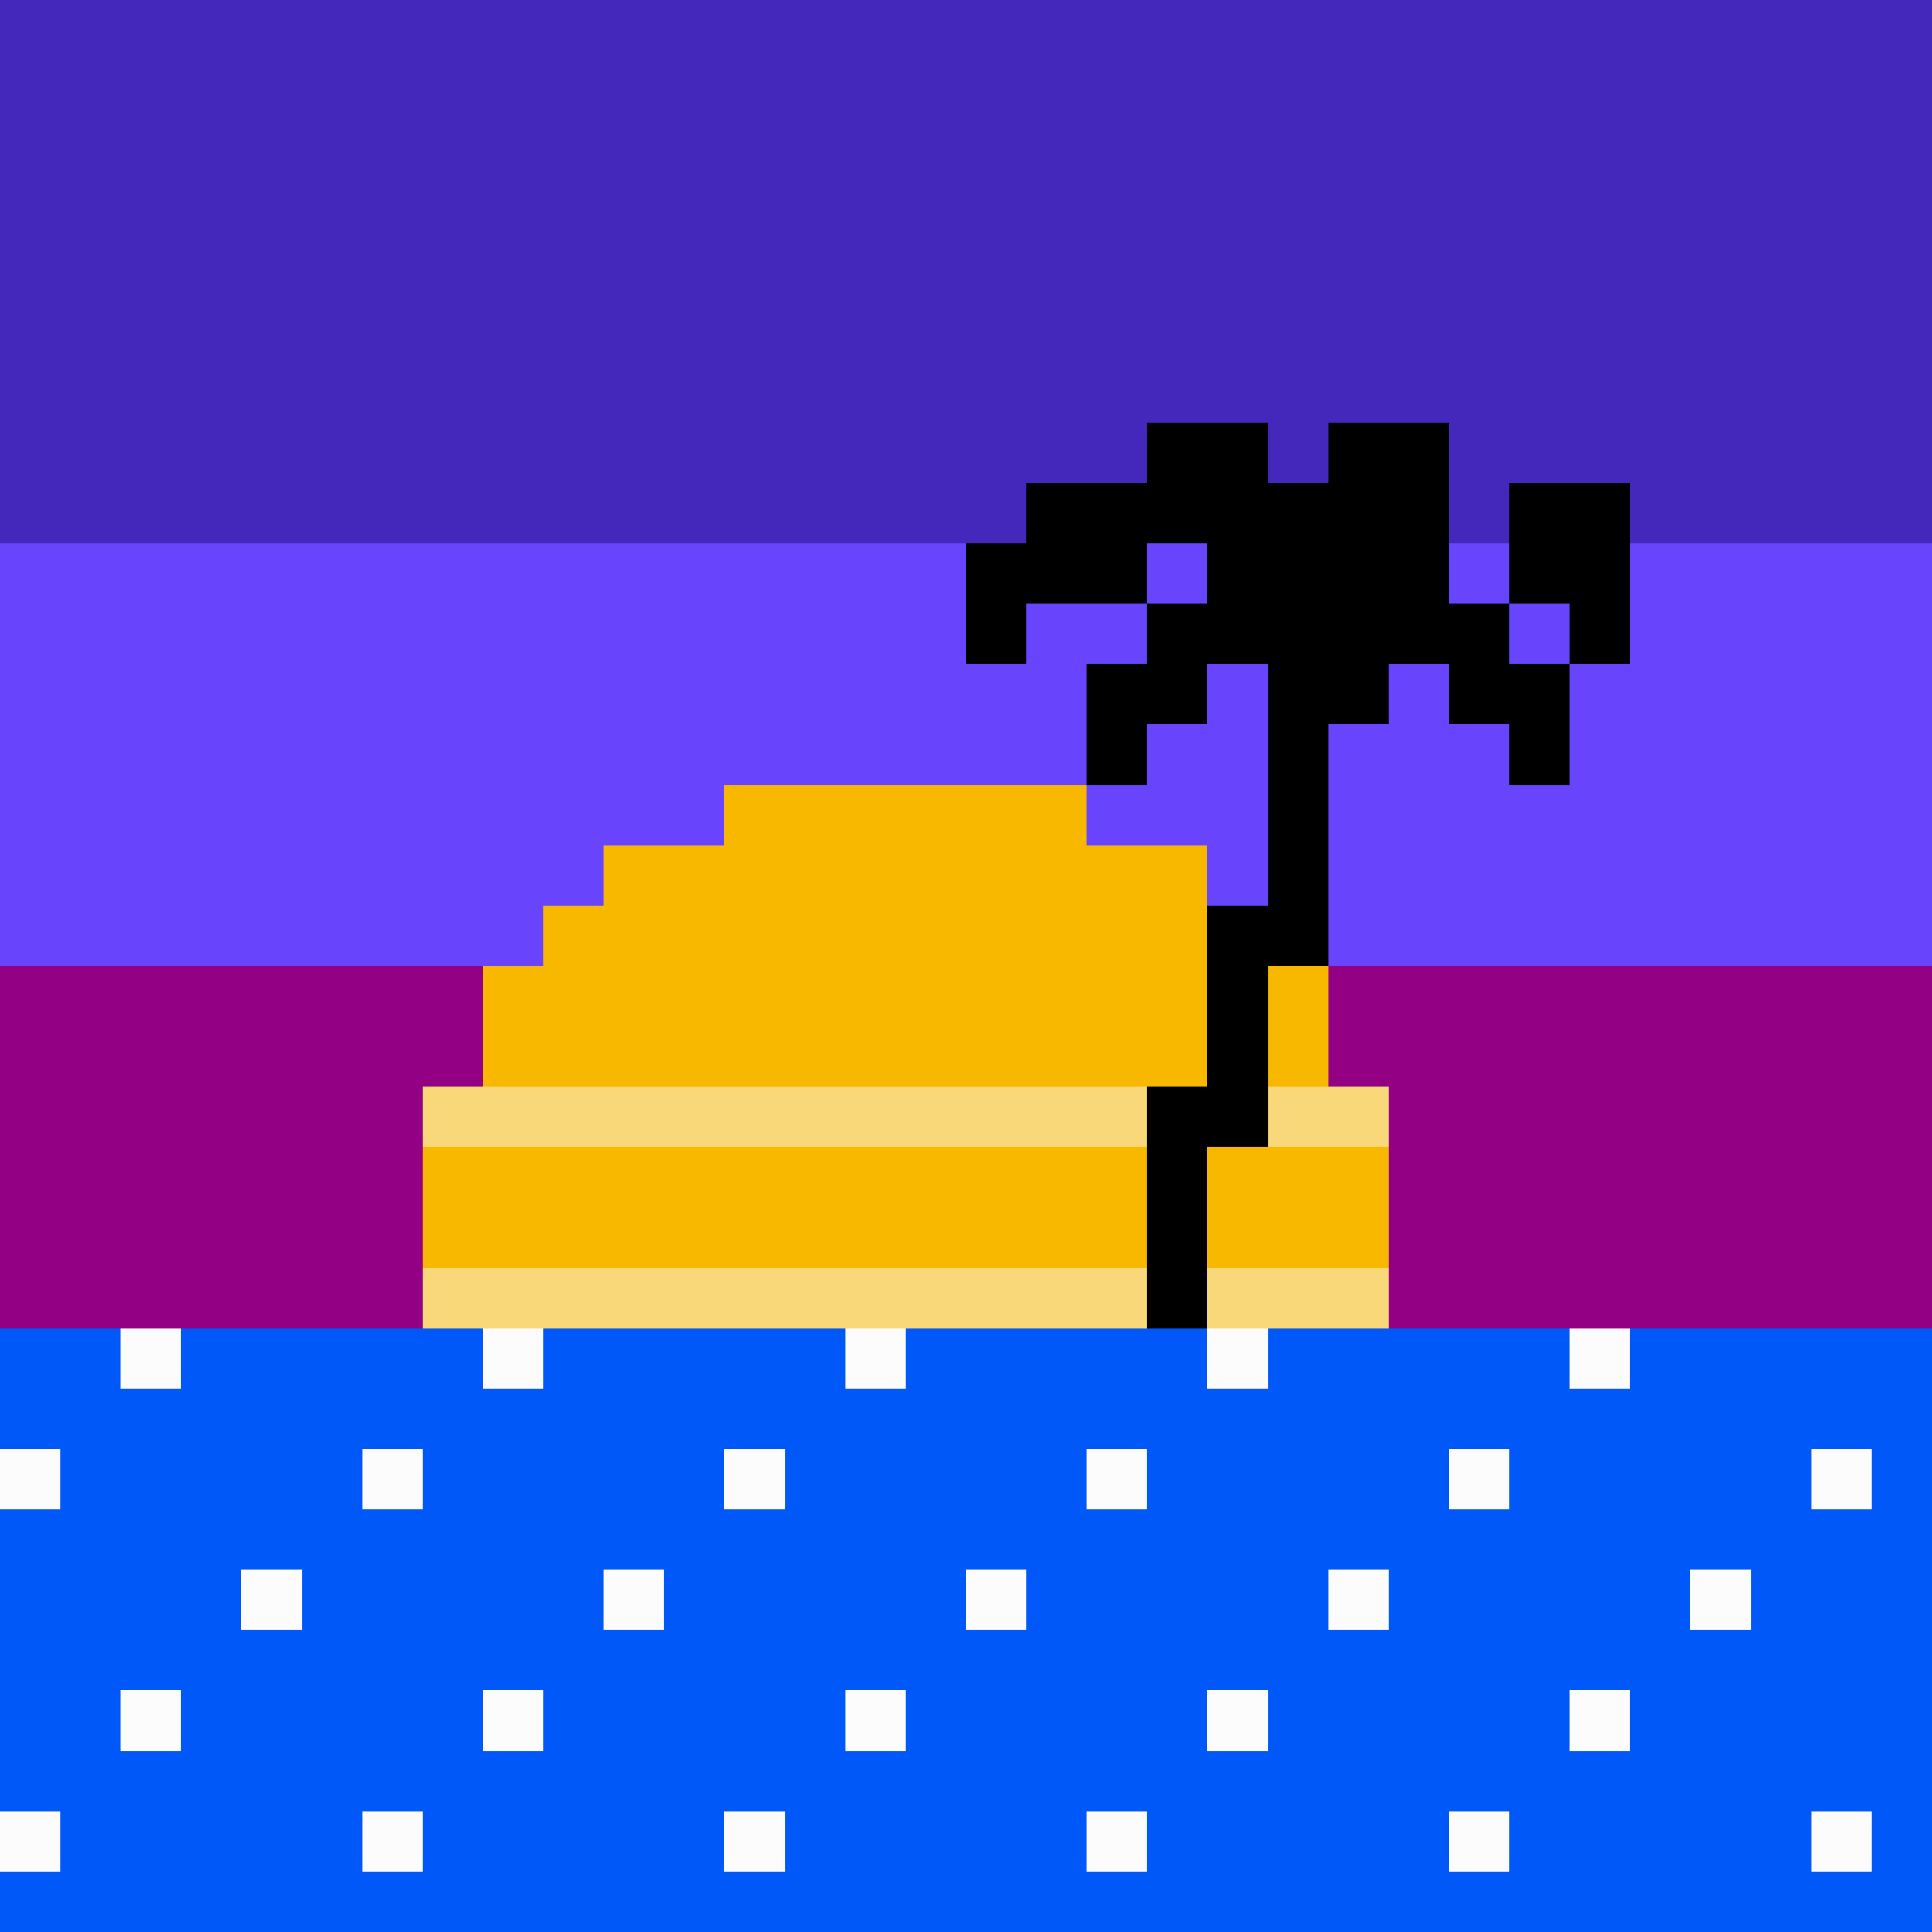
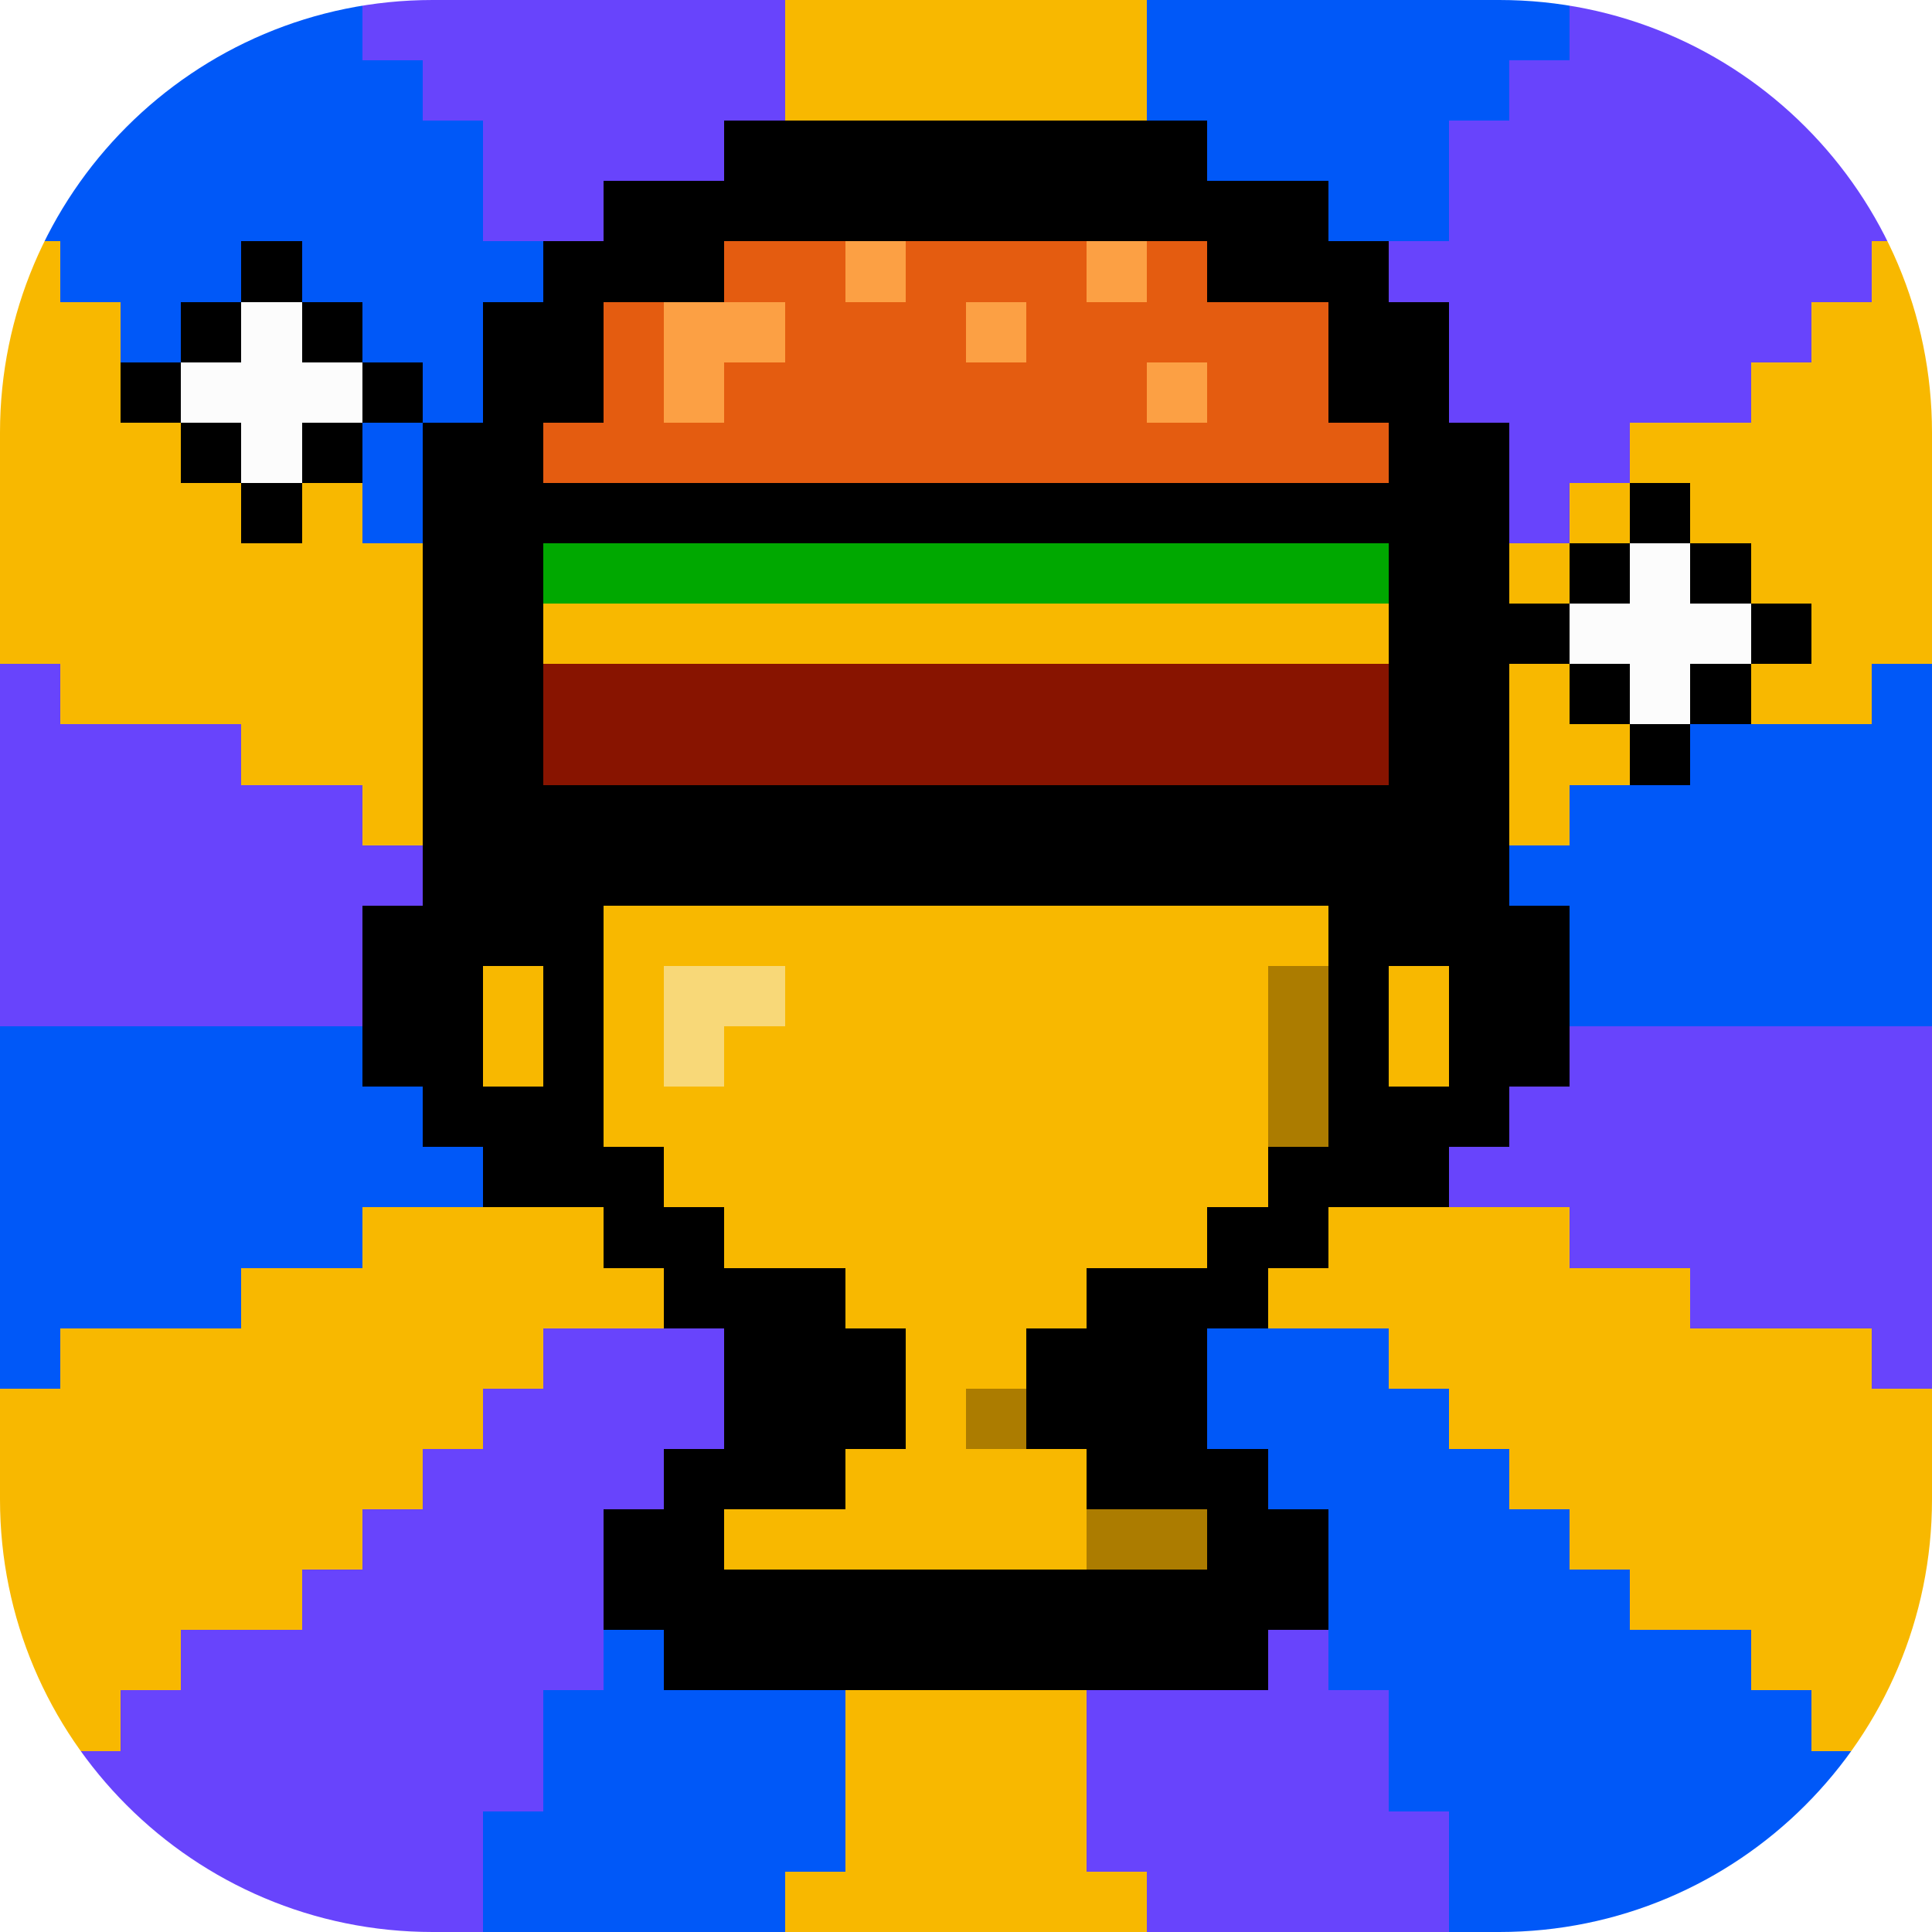
<svg xmlns="http://www.w3.org/2000/svg" viewBox="0 0 96 96" shape-rendering="crispEdges" role="img" aria-label="Freebies: LA Sports Deals">
-   <rect x="0" y="0" width="96" height="3" fill="#4428BC" />
-   <rect x="0" y="3" width="96" height="3" fill="#4428BC" />
-   <rect x="0" y="6" width="96" height="3" fill="#4428BC" />
-   <rect x="0" y="9" width="96" height="3" fill="#4428BC" />
-   <rect x="0" y="12" width="96" height="3" fill="#4428BC" />
-   <rect x="0" y="15" width="96" height="3" fill="#4428BC" />
-   <rect x="0" y="18" width="96" height="3" fill="#4428BC" />
-   <rect x="0" y="21" width="57" height="3" fill="#4428BC" />
-   <rect x="57" y="21" width="6" height="3" fill="#000000" />
-   <rect x="63" y="21" width="3" height="3" fill="#4428BC" />
-   <rect x="66" y="21" width="6" height="3" fill="#000000" />
-   <rect x="72" y="21" width="24" height="3" fill="#4428BC" />
-   <rect x="0" y="24" width="51" height="3" fill="#4428BC" />
-   <rect x="51" y="24" width="21" height="3" fill="#000000" />
-   <rect x="72" y="24" width="3" height="3" fill="#4428BC" />
-   <rect x="75" y="24" width="6" height="3" fill="#000000" />
-   <rect x="81" y="24" width="15" height="3" fill="#4428BC" />
-   <rect x="0" y="27" width="48" height="3" fill="#6844FC" />
-   <rect x="48" y="27" width="9" height="3" fill="#000000" />
-   <rect x="57" y="27" width="3" height="3" fill="#6844FC" />
-   <rect x="60" y="27" width="12" height="3" fill="#000000" />
-   <rect x="72" y="27" width="3" height="3" fill="#6844FC" />
-   <rect x="75" y="27" width="6" height="3" fill="#000000" />
-   <rect x="81" y="27" width="15" height="3" fill="#6844FC" />
-   <rect x="0" y="30" width="48" height="3" fill="#6844FC" />
-   <rect x="48" y="30" width="3" height="3" fill="#000000" />
-   <rect x="51" y="30" width="6" height="3" fill="#6844FC" />
-   <rect x="57" y="30" width="18" height="3" fill="#000000" />
-   <rect x="75" y="30" width="3" height="3" fill="#6844FC" />
-   <rect x="78" y="30" width="3" height="3" fill="#000000" />
-   <rect x="81" y="30" width="15" height="3" fill="#6844FC" />
-   <rect x="0" y="33" width="54" height="3" fill="#6844FC" />
-   <rect x="54" y="33" width="6" height="3" fill="#000000" />
-   <rect x="60" y="33" width="3" height="3" fill="#6844FC" />
-   <rect x="63" y="33" width="6" height="3" fill="#000000" />
-   <rect x="69" y="33" width="3" height="3" fill="#6844FC" />
-   <rect x="72" y="33" width="6" height="3" fill="#000000" />
-   <rect x="78" y="33" width="18" height="3" fill="#6844FC" />
-   <rect x="0" y="36" width="54" height="3" fill="#6844FC" />
-   <rect x="54" y="36" width="3" height="3" fill="#000000" />
-   <rect x="57" y="36" width="6" height="3" fill="#6844FC" />
-   <rect x="63" y="36" width="3" height="3" fill="#000000" />
-   <rect x="66" y="36" width="9" height="3" fill="#6844FC" />
-   <rect x="75" y="36" width="3" height="3" fill="#000000" />
-   <rect x="78" y="36" width="18" height="3" fill="#6844FC" />
-   <rect x="0" y="39" width="36" height="3" fill="#6844FC" />
-   <rect x="36" y="39" width="18" height="3" fill="#F8B800" />
-   <rect x="54" y="39" width="9" height="3" fill="#6844FC" />
-   <rect x="63" y="39" width="3" height="3" fill="#000000" />
-   <rect x="66" y="39" width="30" height="3" fill="#6844FC" />
-   <rect x="0" y="42" width="30" height="3" fill="#6844FC" />
-   <rect x="30" y="42" width="30" height="3" fill="#F8B800" />
-   <rect x="60" y="42" width="3" height="3" fill="#6844FC" />
-   <rect x="63" y="42" width="3" height="3" fill="#000000" />
-   <rect x="66" y="42" width="30" height="3" fill="#6844FC" />
-   <rect x="0" y="45" width="27" height="3" fill="#6844FC" />
-   <rect x="27" y="45" width="33" height="3" fill="#F8B800" />
-   <rect x="60" y="45" width="6" height="3" fill="#000000" />
-   <rect x="66" y="45" width="30" height="3" fill="#6844FC" />
-   <rect x="0" y="48" width="24" height="3" fill="#940084" />
-   <rect x="24" y="48" width="36" height="3" fill="#F8B800" />
-   <rect x="60" y="48" width="3" height="3" fill="#000000" />
-   <rect x="63" y="48" width="3" height="3" fill="#F8B800" />
-   <rect x="66" y="48" width="30" height="3" fill="#940084" />
-   <rect x="0" y="51" width="24" height="3" fill="#940084" />
-   <rect x="24" y="51" width="36" height="3" fill="#F8B800" />
-   <rect x="60" y="51" width="3" height="3" fill="#000000" />
-   <rect x="63" y="51" width="3" height="3" fill="#F8B800" />
-   <rect x="66" y="51" width="30" height="3" fill="#940084" />
-   <rect x="0" y="54" width="21" height="3" fill="#940084" />
-   <rect x="21" y="54" width="36" height="3" fill="#F8D878" />
-   <rect x="57" y="54" width="6" height="3" fill="#000000" />
-   <rect x="63" y="54" width="6" height="3" fill="#F8D878" />
-   <rect x="69" y="54" width="27" height="3" fill="#940084" />
-   <rect x="0" y="57" width="21" height="3" fill="#940084" />
-   <rect x="21" y="57" width="36" height="3" fill="#F8B800" />
-   <rect x="57" y="57" width="3" height="3" fill="#000000" />
-   <rect x="60" y="57" width="9" height="3" fill="#F8B800" />
-   <rect x="69" y="57" width="27" height="3" fill="#940084" />
-   <rect x="0" y="60" width="21" height="3" fill="#940084" />
-   <rect x="21" y="60" width="36" height="3" fill="#F8B800" />
-   <rect x="57" y="60" width="3" height="3" fill="#000000" />
-   <rect x="60" y="60" width="9" height="3" fill="#F8B800" />
-   <rect x="69" y="60" width="27" height="3" fill="#940084" />
-   <rect x="0" y="63" width="21" height="3" fill="#940084" />
-   <rect x="21" y="63" width="36" height="3" fill="#F8D878" />
-   <rect x="57" y="63" width="3" height="3" fill="#000000" />
-   <rect x="60" y="63" width="9" height="3" fill="#F8D878" />
-   <rect x="69" y="63" width="27" height="3" fill="#940084" />
-   <rect x="0" y="66" width="6" height="3" fill="#0058F8" />
-   <rect x="6" y="66" width="3" height="3" fill="#FCFCFC" />
-   <rect x="9" y="66" width="15" height="3" fill="#0058F8" />
-   <rect x="24" y="66" width="3" height="3" fill="#FCFCFC" />
-   <rect x="27" y="66" width="15" height="3" fill="#0058F8" />
-   <rect x="42" y="66" width="3" height="3" fill="#FCFCFC" />
-   <rect x="45" y="66" width="15" height="3" fill="#0058F8" />
-   <rect x="60" y="66" width="3" height="3" fill="#FCFCFC" />
-   <rect x="63" y="66" width="15" height="3" fill="#0058F8" />
-   <rect x="78" y="66" width="3" height="3" fill="#FCFCFC" />
-   <rect x="81" y="66" width="15" height="3" fill="#0058F8" />
-   <rect x="0" y="69" width="96" height="3" fill="#0058F8" />
-   <rect x="0" y="72" width="3" height="3" fill="#FCFCFC" />
-   <rect x="3" y="72" width="15" height="3" fill="#0058F8" />
-   <rect x="18" y="72" width="3" height="3" fill="#FCFCFC" />
-   <rect x="21" y="72" width="15" height="3" fill="#0058F8" />
-   <rect x="36" y="72" width="3" height="3" fill="#FCFCFC" />
-   <rect x="39" y="72" width="15" height="3" fill="#0058F8" />
-   <rect x="54" y="72" width="3" height="3" fill="#FCFCFC" />
-   <rect x="57" y="72" width="15" height="3" fill="#0058F8" />
-   <rect x="72" y="72" width="3" height="3" fill="#FCFCFC" />
-   <rect x="75" y="72" width="15" height="3" fill="#0058F8" />
-   <rect x="90" y="72" width="3" height="3" fill="#FCFCFC" />
-   <rect x="93" y="72" width="3" height="3" fill="#0058F8" />
-   <rect x="0" y="75" width="96" height="3" fill="#0058F8" />
-   <rect x="0" y="78" width="12" height="3" fill="#0058F8" />
-   <rect x="12" y="78" width="3" height="3" fill="#FCFCFC" />
-   <rect x="15" y="78" width="15" height="3" fill="#0058F8" />
-   <rect x="30" y="78" width="3" height="3" fill="#FCFCFC" />
-   <rect x="33" y="78" width="15" height="3" fill="#0058F8" />
-   <rect x="48" y="78" width="3" height="3" fill="#FCFCFC" />
-   <rect x="51" y="78" width="15" height="3" fill="#0058F8" />
-   <rect x="66" y="78" width="3" height="3" fill="#FCFCFC" />
-   <rect x="69" y="78" width="15" height="3" fill="#0058F8" />
-   <rect x="84" y="78" width="3" height="3" fill="#FCFCFC" />
-   <rect x="87" y="78" width="9" height="3" fill="#0058F8" />
-   <rect x="0" y="81" width="96" height="3" fill="#0058F8" />
-   <rect x="0" y="84" width="6" height="3" fill="#0058F8" />
-   <rect x="6" y="84" width="3" height="3" fill="#FCFCFC" />
-   <rect x="9" y="84" width="15" height="3" fill="#0058F8" />
-   <rect x="24" y="84" width="3" height="3" fill="#FCFCFC" />
-   <rect x="27" y="84" width="15" height="3" fill="#0058F8" />
-   <rect x="42" y="84" width="3" height="3" fill="#FCFCFC" />
-   <rect x="45" y="84" width="15" height="3" fill="#0058F8" />
-   <rect x="60" y="84" width="3" height="3" fill="#FCFCFC" />
-   <rect x="63" y="84" width="15" height="3" fill="#0058F8" />
-   <rect x="78" y="84" width="3" height="3" fill="#FCFCFC" />
-   <rect x="81" y="84" width="15" height="3" fill="#0058F8" />
-   <rect x="0" y="87" width="96" height="3" fill="#0058F8" />
-   <rect x="0" y="90" width="3" height="3" fill="#FCFCFC" />
-   <rect x="3" y="90" width="15" height="3" fill="#0058F8" />
-   <rect x="18" y="90" width="3" height="3" fill="#FCFCFC" />
-   <rect x="21" y="90" width="15" height="3" fill="#0058F8" />
-   <rect x="36" y="90" width="3" height="3" fill="#FCFCFC" />
-   <rect x="39" y="90" width="15" height="3" fill="#0058F8" />
-   <rect x="54" y="90" width="3" height="3" fill="#FCFCFC" />
-   <rect x="57" y="90" width="15" height="3" fill="#0058F8" />
-   <rect x="72" y="90" width="3" height="3" fill="#FCFCFC" />
-   <rect x="75" y="90" width="15" height="3" fill="#0058F8" />
-   <rect x="90" y="90" width="3" height="3" fill="#FCFCFC" />
-   <rect x="93" y="90" width="3" height="3" fill="#0058F8" />
-   <rect x="0" y="93" width="96" height="3" fill="#0058F8" />
+   <clipPath id="icon-0-0">
+     <rect x="0" y="0" width="96" height="96" rx="21.5" />
+   </clipPath>
+   <g clip-path="url(#icon-0-0)">
+     <rect x="0" y="0" width="18" height="3" fill="#0058F8" />
+     <rect x="18" y="0" width="21" height="3" fill="#6844FC" />
+     <rect x="39" y="0" width="18" height="3" fill="#F8B800" />
+     <rect x="57" y="0" width="21" height="3" fill="#0058F8" />
+     <rect x="78" y="0" width="18" height="3" fill="#6844FC" />
+     <rect x="0" y="3" width="21" height="3" fill="#0058F8" />
+     <rect x="21" y="3" width="18" height="3" fill="#6844FC" />
+     <rect x="39" y="3" width="18" height="3" fill="#F8B800" />
+     <rect x="57" y="3" width="18" height="3" fill="#0058F8" />
+     <rect x="75" y="3" width="21" height="3" fill="#6844FC" />
+     <rect x="0" y="6" width="24" height="3" fill="#0058F8" />
+     <rect x="24" y="6" width="12" height="3" fill="#6844FC" />
+     <rect x="36" y="6" width="24" height="3" fill="#000000" />
+     <rect x="60" y="6" width="12" height="3" fill="#0058F8" />
+     <rect x="72" y="6" width="24" height="3" fill="#6844FC" />
+     <rect x="0" y="9" width="24" height="3" fill="#0058F8" />
+     <rect x="24" y="9" width="6" height="3" fill="#6844FC" />
+     <rect x="30" y="9" width="36" height="3" fill="#000000" />
+     <rect x="66" y="9" width="6" height="3" fill="#0058F8" />
+     <rect x="72" y="9" width="24" height="3" fill="#6844FC" />
+     <rect x="0" y="12" width="3" height="3" fill="#F8B800" />
+     <rect x="3" y="12" width="9" height="3" fill="#0058F8" />
+     <rect x="12" y="12" width="3" height="3" fill="#000000" />
+     <rect x="15" y="12" width="12" height="3" fill="#0058F8" />
+     <rect x="27" y="12" width="9" height="3" fill="#000000" />
+     <rect x="36" y="12" width="6" height="3" fill="#E45C10" />
+     <rect x="42" y="12" width="3" height="3" fill="#FCA044" />
+     <rect x="45" y="12" width="9" height="3" fill="#E45C10" />
+     <rect x="54" y="12" width="3" height="3" fill="#FCA044" />
+     <rect x="57" y="12" width="3" height="3" fill="#E45C10" />
+     <rect x="60" y="12" width="9" height="3" fill="#000000" />
+     <rect x="69" y="12" width="24" height="3" fill="#6844FC" />
+     <rect x="93" y="12" width="3" height="3" fill="#F8B800" />
+     <rect x="0" y="15" width="6" height="3" fill="#F8B800" />
+     <rect x="6" y="15" width="3" height="3" fill="#0058F8" />
+     <rect x="9" y="15" width="3" height="3" fill="#000000" />
+     <rect x="12" y="15" width="3" height="3" fill="#FCFCFC" />
+     <rect x="15" y="15" width="3" height="3" fill="#000000" />
+     <rect x="18" y="15" width="6" height="3" fill="#0058F8" />
+     <rect x="24" y="15" width="6" height="3" fill="#000000" />
+     <rect x="30" y="15" width="3" height="3" fill="#E45C10" />
+     <rect x="33" y="15" width="6" height="3" fill="#FCA044" />
+     <rect x="39" y="15" width="9" height="3" fill="#E45C10" />
+     <rect x="48" y="15" width="3" height="3" fill="#FCA044" />
+     <rect x="51" y="15" width="15" height="3" fill="#E45C10" />
+     <rect x="66" y="15" width="6" height="3" fill="#000000" />
+     <rect x="72" y="15" width="18" height="3" fill="#6844FC" />
+     <rect x="90" y="15" width="6" height="3" fill="#F8B800" />
+     <rect x="0" y="18" width="6" height="3" fill="#F8B800" />
+     <rect x="6" y="18" width="3" height="3" fill="#000000" />
+     <rect x="9" y="18" width="9" height="3" fill="#FCFCFC" />
+     <rect x="18" y="18" width="3" height="3" fill="#000000" />
+     <rect x="21" y="18" width="3" height="3" fill="#0058F8" />
+     <rect x="24" y="18" width="6" height="3" fill="#000000" />
+     <rect x="30" y="18" width="3" height="3" fill="#E45C10" />
+     <rect x="33" y="18" width="3" height="3" fill="#FCA044" />
+     <rect x="36" y="18" width="21" height="3" fill="#E45C10" />
+     <rect x="57" y="18" width="3" height="3" fill="#FCA044" />
+     <rect x="60" y="18" width="6" height="3" fill="#E45C10" />
+     <rect x="66" y="18" width="6" height="3" fill="#000000" />
+     <rect x="72" y="18" width="15" height="3" fill="#6844FC" />
+     <rect x="87" y="18" width="9" height="3" fill="#F8B800" />
+     <rect x="0" y="21" width="9" height="3" fill="#F8B800" />
+     <rect x="9" y="21" width="3" height="3" fill="#000000" />
+     <rect x="12" y="21" width="3" height="3" fill="#FCFCFC" />
+     <rect x="15" y="21" width="3" height="3" fill="#000000" />
+     <rect x="18" y="21" width="3" height="3" fill="#0058F8" />
+     <rect x="21" y="21" width="6" height="3" fill="#000000" />
+     <rect x="27" y="21" width="42" height="3" fill="#E45C10" />
+     <rect x="69" y="21" width="6" height="3" fill="#000000" />
+     <rect x="75" y="21" width="6" height="3" fill="#6844FC" />
+     <rect x="81" y="21" width="15" height="3" fill="#F8B800" />
+     <rect x="0" y="24" width="12" height="3" fill="#F8B800" />
+     <rect x="12" y="24" width="3" height="3" fill="#000000" />
+     <rect x="15" y="24" width="3" height="3" fill="#F8B800" />
+     <rect x="18" y="24" width="3" height="3" fill="#0058F8" />
+     <rect x="21" y="24" width="54" height="3" fill="#000000" />
+     <rect x="75" y="24" width="3" height="3" fill="#6844FC" />
+     <rect x="78" y="24" width="3" height="3" fill="#F8B800" />
+     <rect x="81" y="24" width="3" height="3" fill="#000000" />
+     <rect x="84" y="24" width="12" height="3" fill="#F8B800" />
+     <rect x="0" y="27" width="21" height="3" fill="#F8B800" />
+     <rect x="21" y="27" width="6" height="3" fill="#000000" />
+     <rect x="27" y="27" width="42" height="3" fill="#00A800" />
+     <rect x="69" y="27" width="6" height="3" fill="#000000" />
+     <rect x="75" y="27" width="3" height="3" fill="#F8B800" />
+     <rect x="78" y="27" width="3" height="3" fill="#000000" />
+     <rect x="81" y="27" width="3" height="3" fill="#FCFCFC" />
+     <rect x="84" y="27" width="3" height="3" fill="#000000" />
+     <rect x="87" y="27" width="9" height="3" fill="#F8B800" />
+     <rect x="0" y="30" width="21" height="3" fill="#F8B800" />
+     <rect x="21" y="30" width="6" height="3" fill="#000000" />
+     <rect x="27" y="30" width="42" height="3" fill="#F8B800" />
+     <rect x="69" y="30" width="9" height="3" fill="#000000" />
+     <rect x="78" y="30" width="9" height="3" fill="#FCFCFC" />
+     <rect x="87" y="30" width="3" height="3" fill="#000000" />
+     <rect x="90" y="30" width="6" height="3" fill="#F8B800" />
+     <rect x="0" y="33" width="3" height="3" fill="#6844FC" />
+     <rect x="3" y="33" width="18" height="3" fill="#F8B800" />
+     <rect x="21" y="33" width="6" height="3" fill="#000000" />
+     <rect x="27" y="33" width="42" height="3" fill="#881400" />
+     <rect x="69" y="33" width="6" height="3" fill="#000000" />
+     <rect x="75" y="33" width="3" height="3" fill="#F8B800" />
+     <rect x="78" y="33" width="3" height="3" fill="#000000" />
+     <rect x="81" y="33" width="3" height="3" fill="#FCFCFC" />
+     <rect x="84" y="33" width="3" height="3" fill="#000000" />
+     <rect x="87" y="33" width="6" height="3" fill="#F8B800" />
+     <rect x="93" y="33" width="3" height="3" fill="#0058F8" />
+     <rect x="0" y="36" width="12" height="3" fill="#6844FC" />
+     <rect x="12" y="36" width="9" height="3" fill="#F8B800" />
+     <rect x="21" y="36" width="6" height="3" fill="#000000" />
+     <rect x="27" y="36" width="42" height="3" fill="#881400" />
+     <rect x="69" y="36" width="6" height="3" fill="#000000" />
+     <rect x="75" y="36" width="6" height="3" fill="#F8B800" />
+     <rect x="81" y="36" width="3" height="3" fill="#000000" />
+     <rect x="84" y="36" width="12" height="3" fill="#0058F8" />
+     <rect x="0" y="39" width="18" height="3" fill="#6844FC" />
+     <rect x="18" y="39" width="3" height="3" fill="#F8B800" />
+     <rect x="21" y="39" width="54" height="3" fill="#000000" />
+     <rect x="75" y="39" width="3" height="3" fill="#F8B800" />
+     <rect x="78" y="39" width="18" height="3" fill="#0058F8" />
+     <rect x="0" y="42" width="21" height="3" fill="#6844FC" />
+     <rect x="21" y="42" width="54" height="3" fill="#000000" />
+     <rect x="75" y="42" width="21" height="3" fill="#0058F8" />
+     <rect x="0" y="45" width="18" height="3" fill="#6844FC" />
+     <rect x="18" y="45" width="12" height="3" fill="#000000" />
+     <rect x="30" y="45" width="36" height="3" fill="#F8B800" />
+     <rect x="66" y="45" width="12" height="3" fill="#000000" />
+     <rect x="78" y="45" width="18" height="3" fill="#0058F8" />
+     <rect x="0" y="48" width="18" height="3" fill="#6844FC" />
+     <rect x="18" y="48" width="6" height="3" fill="#000000" />
+     <rect x="24" y="48" width="3" height="3" fill="#F8B800" />
+     <rect x="27" y="48" width="3" height="3" fill="#000000" />
+     <rect x="30" y="48" width="3" height="3" fill="#F8B800" />
+     <rect x="33" y="48" width="6" height="3" fill="#F8D878" />
+     <rect x="39" y="48" width="24" height="3" fill="#F8B800" />
+     <rect x="63" y="48" width="3" height="3" fill="#AC7C00" />
+     <rect x="66" y="48" width="3" height="3" fill="#000000" />
+     <rect x="69" y="48" width="3" height="3" fill="#F8B800" />
+     <rect x="72" y="48" width="6" height="3" fill="#000000" />
+     <rect x="78" y="48" width="18" height="3" fill="#0058F8" />
+     <rect x="0" y="51" width="18" height="3" fill="#0058F8" />
+     <rect x="18" y="51" width="6" height="3" fill="#000000" />
+     <rect x="24" y="51" width="3" height="3" fill="#F8B800" />
+     <rect x="27" y="51" width="3" height="3" fill="#000000" />
+     <rect x="30" y="51" width="3" height="3" fill="#F8B800" />
+     <rect x="33" y="51" width="3" height="3" fill="#F8D878" />
+     <rect x="36" y="51" width="27" height="3" fill="#F8B800" />
+     <rect x="63" y="51" width="3" height="3" fill="#AC7C00" />
+     <rect x="66" y="51" width="3" height="3" fill="#000000" />
+     <rect x="69" y="51" width="3" height="3" fill="#F8B800" />
+     <rect x="72" y="51" width="6" height="3" fill="#000000" />
+     <rect x="78" y="51" width="18" height="3" fill="#6844FC" />
+     <rect x="0" y="54" width="21" height="3" fill="#0058F8" />
+     <rect x="21" y="54" width="9" height="3" fill="#000000" />
+     <rect x="30" y="54" width="33" height="3" fill="#F8B800" />
+     <rect x="63" y="54" width="3" height="3" fill="#AC7C00" />
+     <rect x="66" y="54" width="9" height="3" fill="#000000" />
+     <rect x="75" y="54" width="21" height="3" fill="#6844FC" />
+     <rect x="0" y="57" width="24" height="3" fill="#0058F8" />
+     <rect x="24" y="57" width="9" height="3" fill="#000000" />
+     <rect x="33" y="57" width="30" height="3" fill="#F8B800" />
+     <rect x="63" y="57" width="9" height="3" fill="#000000" />
+     <rect x="72" y="57" width="24" height="3" fill="#6844FC" />
+     <rect x="0" y="60" width="18" height="3" fill="#0058F8" />
+     <rect x="18" y="60" width="12" height="3" fill="#F8B800" />
+     <rect x="30" y="60" width="6" height="3" fill="#000000" />
+     <rect x="36" y="60" width="24" height="3" fill="#F8B800" />
+     <rect x="60" y="60" width="6" height="3" fill="#000000" />
+     <rect x="66" y="60" width="12" height="3" fill="#F8B800" />
+     <rect x="78" y="60" width="18" height="3" fill="#6844FC" />
+     <rect x="0" y="63" width="12" height="3" fill="#0058F8" />
+     <rect x="12" y="63" width="21" height="3" fill="#F8B800" />
+     <rect x="33" y="63" width="9" height="3" fill="#000000" />
+     <rect x="42" y="63" width="12" height="3" fill="#F8B800" />
+     <rect x="54" y="63" width="9" height="3" fill="#000000" />
+     <rect x="63" y="63" width="21" height="3" fill="#F8B800" />
+     <rect x="84" y="63" width="12" height="3" fill="#6844FC" />
+     <rect x="0" y="66" width="3" height="3" fill="#0058F8" />
+     <rect x="3" y="66" width="24" height="3" fill="#F8B800" />
+     <rect x="27" y="66" width="9" height="3" fill="#6844FC" />
+     <rect x="36" y="66" width="9" height="3" fill="#000000" />
+     <rect x="45" y="66" width="6" height="3" fill="#F8B800" />
+     <rect x="51" y="66" width="9" height="3" fill="#000000" />
+     <rect x="60" y="66" width="9" height="3" fill="#0058F8" />
+     <rect x="69" y="66" width="24" height="3" fill="#F8B800" />
+     <rect x="93" y="66" width="3" height="3" fill="#6844FC" />
+     <rect x="0" y="69" width="24" height="3" fill="#F8B800" />
+     <rect x="24" y="69" width="12" height="3" fill="#6844FC" />
+     <rect x="36" y="69" width="9" height="3" fill="#000000" />
+     <rect x="45" y="69" width="3" height="3" fill="#F8B800" />
+     <rect x="48" y="69" width="3" height="3" fill="#AC7C00" />
+     <rect x="51" y="69" width="9" height="3" fill="#000000" />
+     <rect x="60" y="69" width="12" height="3" fill="#0058F8" />
+     <rect x="72" y="69" width="24" height="3" fill="#F8B800" />
+     <rect x="0" y="72" width="21" height="3" fill="#F8B800" />
+     <rect x="21" y="72" width="12" height="3" fill="#6844FC" />
+     <rect x="33" y="72" width="9" height="3" fill="#000000" />
+     <rect x="42" y="72" width="12" height="3" fill="#F8B800" />
+     <rect x="54" y="72" width="9" height="3" fill="#000000" />
+     <rect x="63" y="72" width="12" height="3" fill="#0058F8" />
+     <rect x="75" y="72" width="21" height="3" fill="#F8B800" />
+     <rect x="0" y="75" width="18" height="3" fill="#F8B800" />
+     <rect x="18" y="75" width="12" height="3" fill="#6844FC" />
+     <rect x="30" y="75" width="6" height="3" fill="#000000" />
+     <rect x="36" y="75" width="18" height="3" fill="#F8B800" />
+     <rect x="54" y="75" width="6" height="3" fill="#AC7C00" />
+     <rect x="60" y="75" width="6" height="3" fill="#000000" />
+     <rect x="66" y="75" width="12" height="3" fill="#0058F8" />
+     <rect x="78" y="75" width="18" height="3" fill="#F8B800" />
+     <rect x="0" y="78" width="15" height="3" fill="#F8B800" />
+     <rect x="15" y="78" width="15" height="3" fill="#6844FC" />
+     <rect x="30" y="78" width="36" height="3" fill="#000000" />
+     <rect x="66" y="78" width="15" height="3" fill="#0058F8" />
+     <rect x="81" y="78" width="15" height="3" fill="#F8B800" />
+     <rect x="0" y="81" width="9" height="3" fill="#F8B800" />
+     <rect x="9" y="81" width="21" height="3" fill="#6844FC" />
+     <rect x="30" y="81" width="3" height="3" fill="#0058F8" />
+     <rect x="33" y="81" width="30" height="3" fill="#000000" />
+     <rect x="63" y="81" width="3" height="3" fill="#6844FC" />
+     <rect x="66" y="81" width="21" height="3" fill="#0058F8" />
+     <rect x="87" y="81" width="9" height="3" fill="#F8B800" />
+     <rect x="0" y="84" width="6" height="3" fill="#F8B800" />
+     <rect x="6" y="84" width="21" height="3" fill="#6844FC" />
+     <rect x="27" y="84" width="15" height="3" fill="#0058F8" />
+     <rect x="42" y="84" width="12" height="3" fill="#F8B800" />
+     <rect x="54" y="84" width="15" height="3" fill="#6844FC" />
+     <rect x="69" y="84" width="21" height="3" fill="#0058F8" />
+     <rect x="90" y="84" width="6" height="3" fill="#F8B800" />
+     <rect x="0" y="87" width="3" height="3" fill="#F8B800" />
+     <rect x="3" y="87" width="24" height="3" fill="#6844FC" />
+     <rect x="27" y="87" width="15" height="3" fill="#0058F8" />
+     <rect x="42" y="87" width="12" height="3" fill="#F8B800" />
+     <rect x="54" y="87" width="15" height="3" fill="#6844FC" />
+     <rect x="69" y="87" width="24" height="3" fill="#0058F8" />
+     <rect x="93" y="87" width="3" height="3" fill="#F8B800" />
+     <rect x="0" y="90" width="24" height="3" fill="#6844FC" />
+     <rect x="24" y="90" width="18" height="3" fill="#0058F8" />
+     <rect x="42" y="90" width="12" height="3" fill="#F8B800" />
+     <rect x="54" y="90" width="18" height="3" fill="#6844FC" />
+     <rect x="72" y="90" width="24" height="3" fill="#0058F8" />
+     <rect x="0" y="93" width="24" height="3" fill="#6844FC" />
+     <rect x="24" y="93" width="15" height="3" fill="#0058F8" />
+     <rect x="39" y="93" width="18" height="3" fill="#F8B800" />
+     <rect x="57" y="93" width="15" height="3" fill="#6844FC" />
+     <rect x="72" y="93" width="24" height="3" fill="#0058F8" />
+   </g>
</svg>
